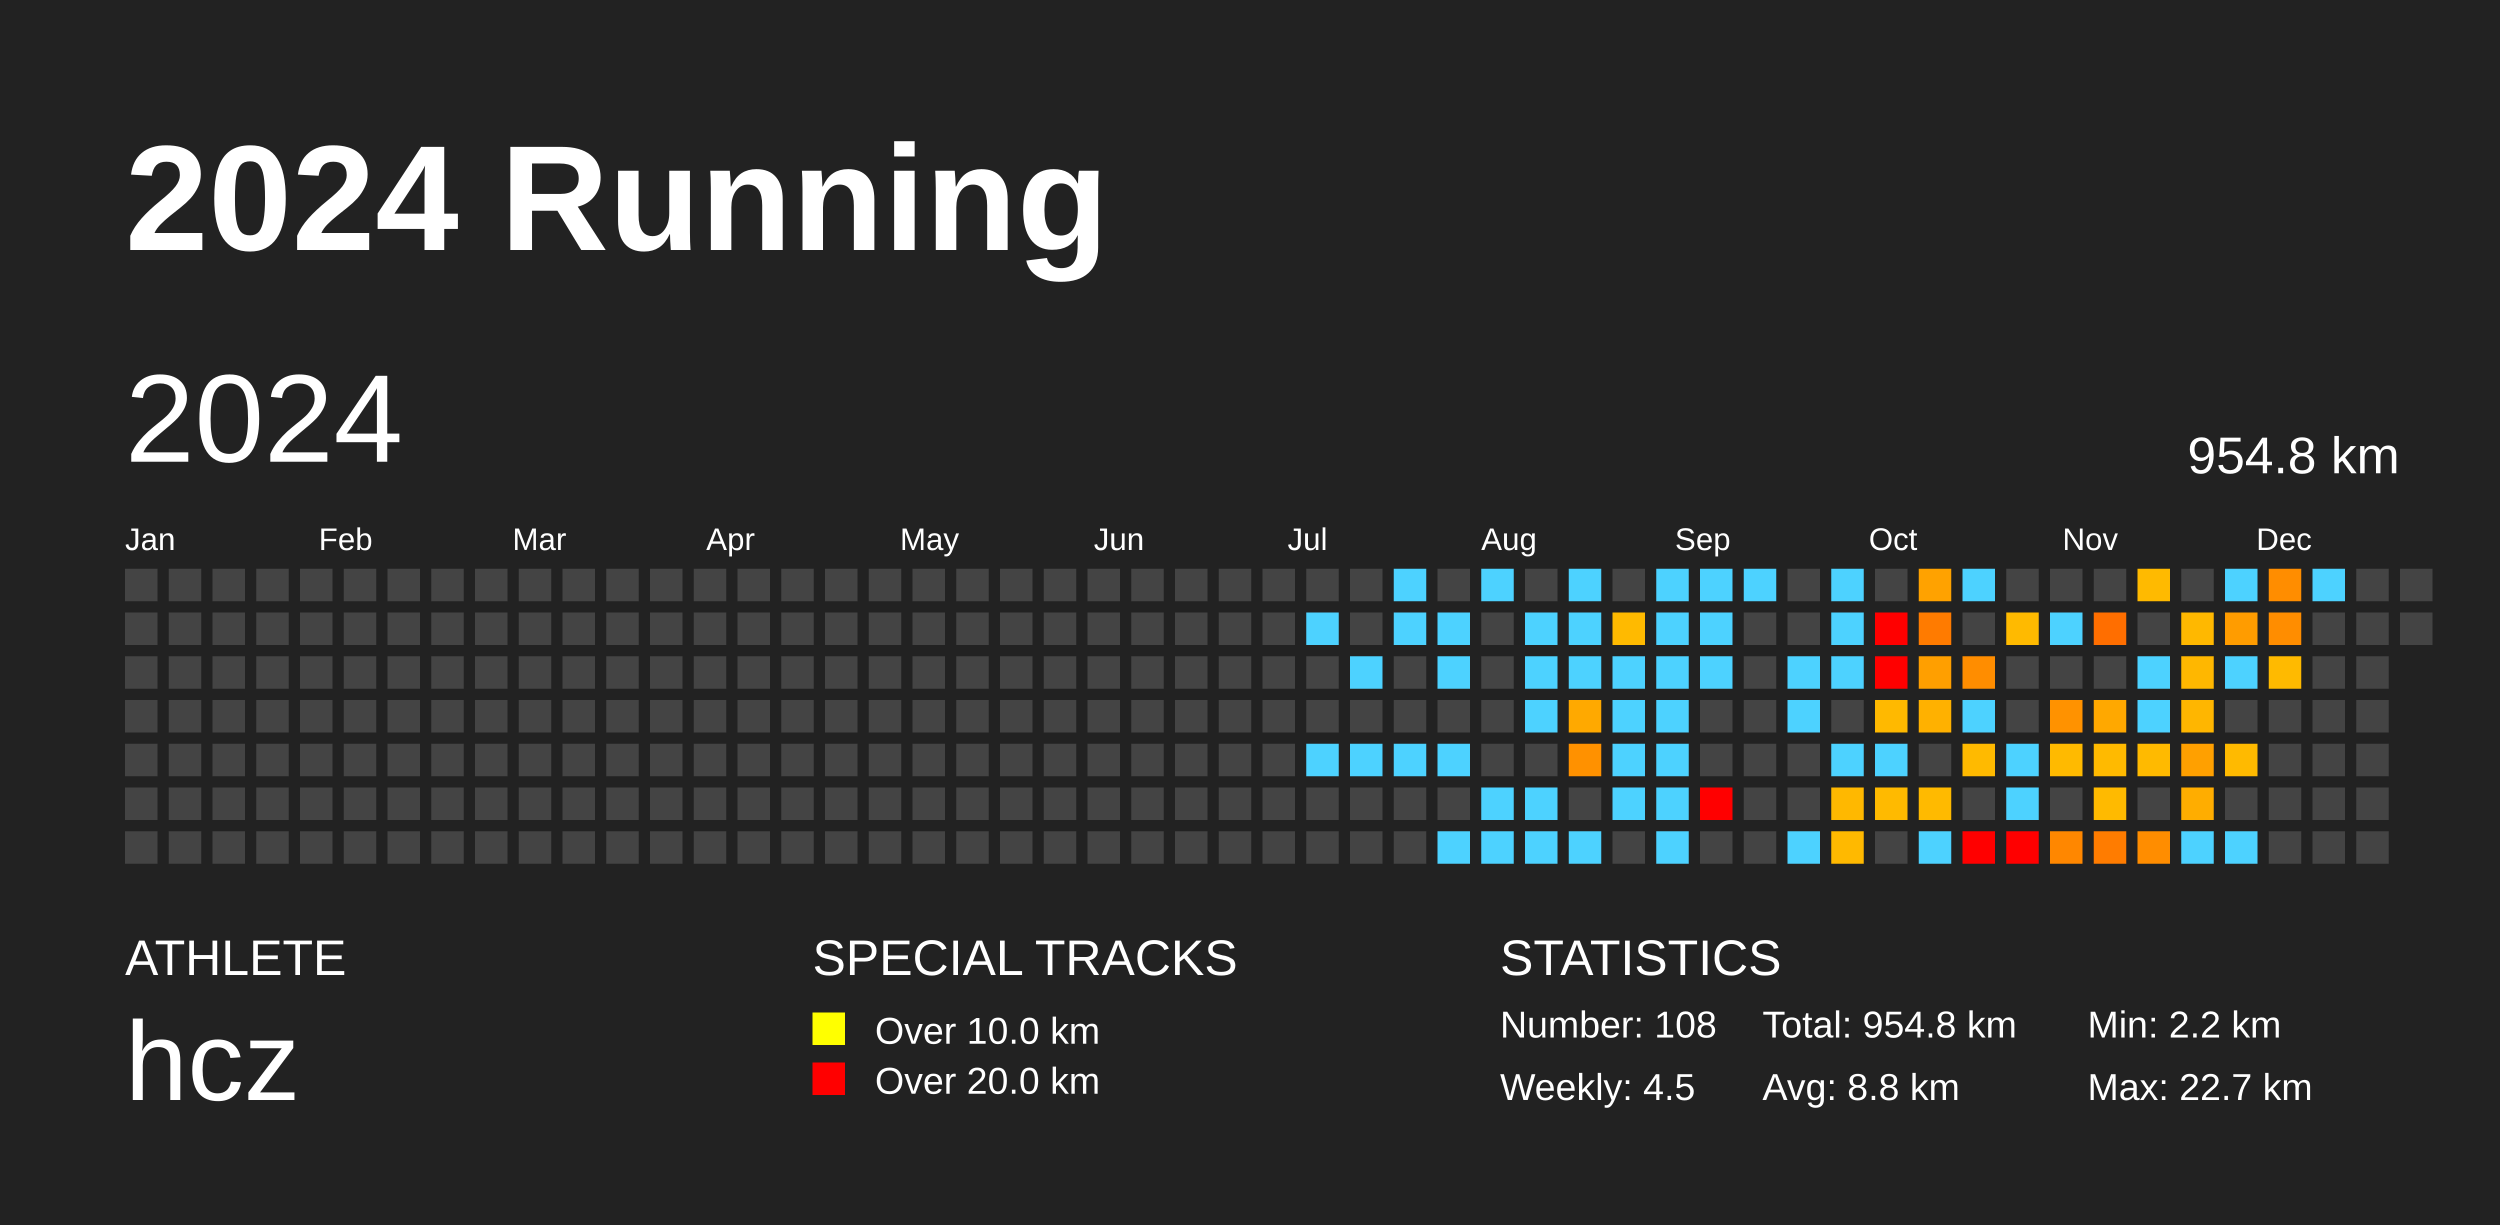
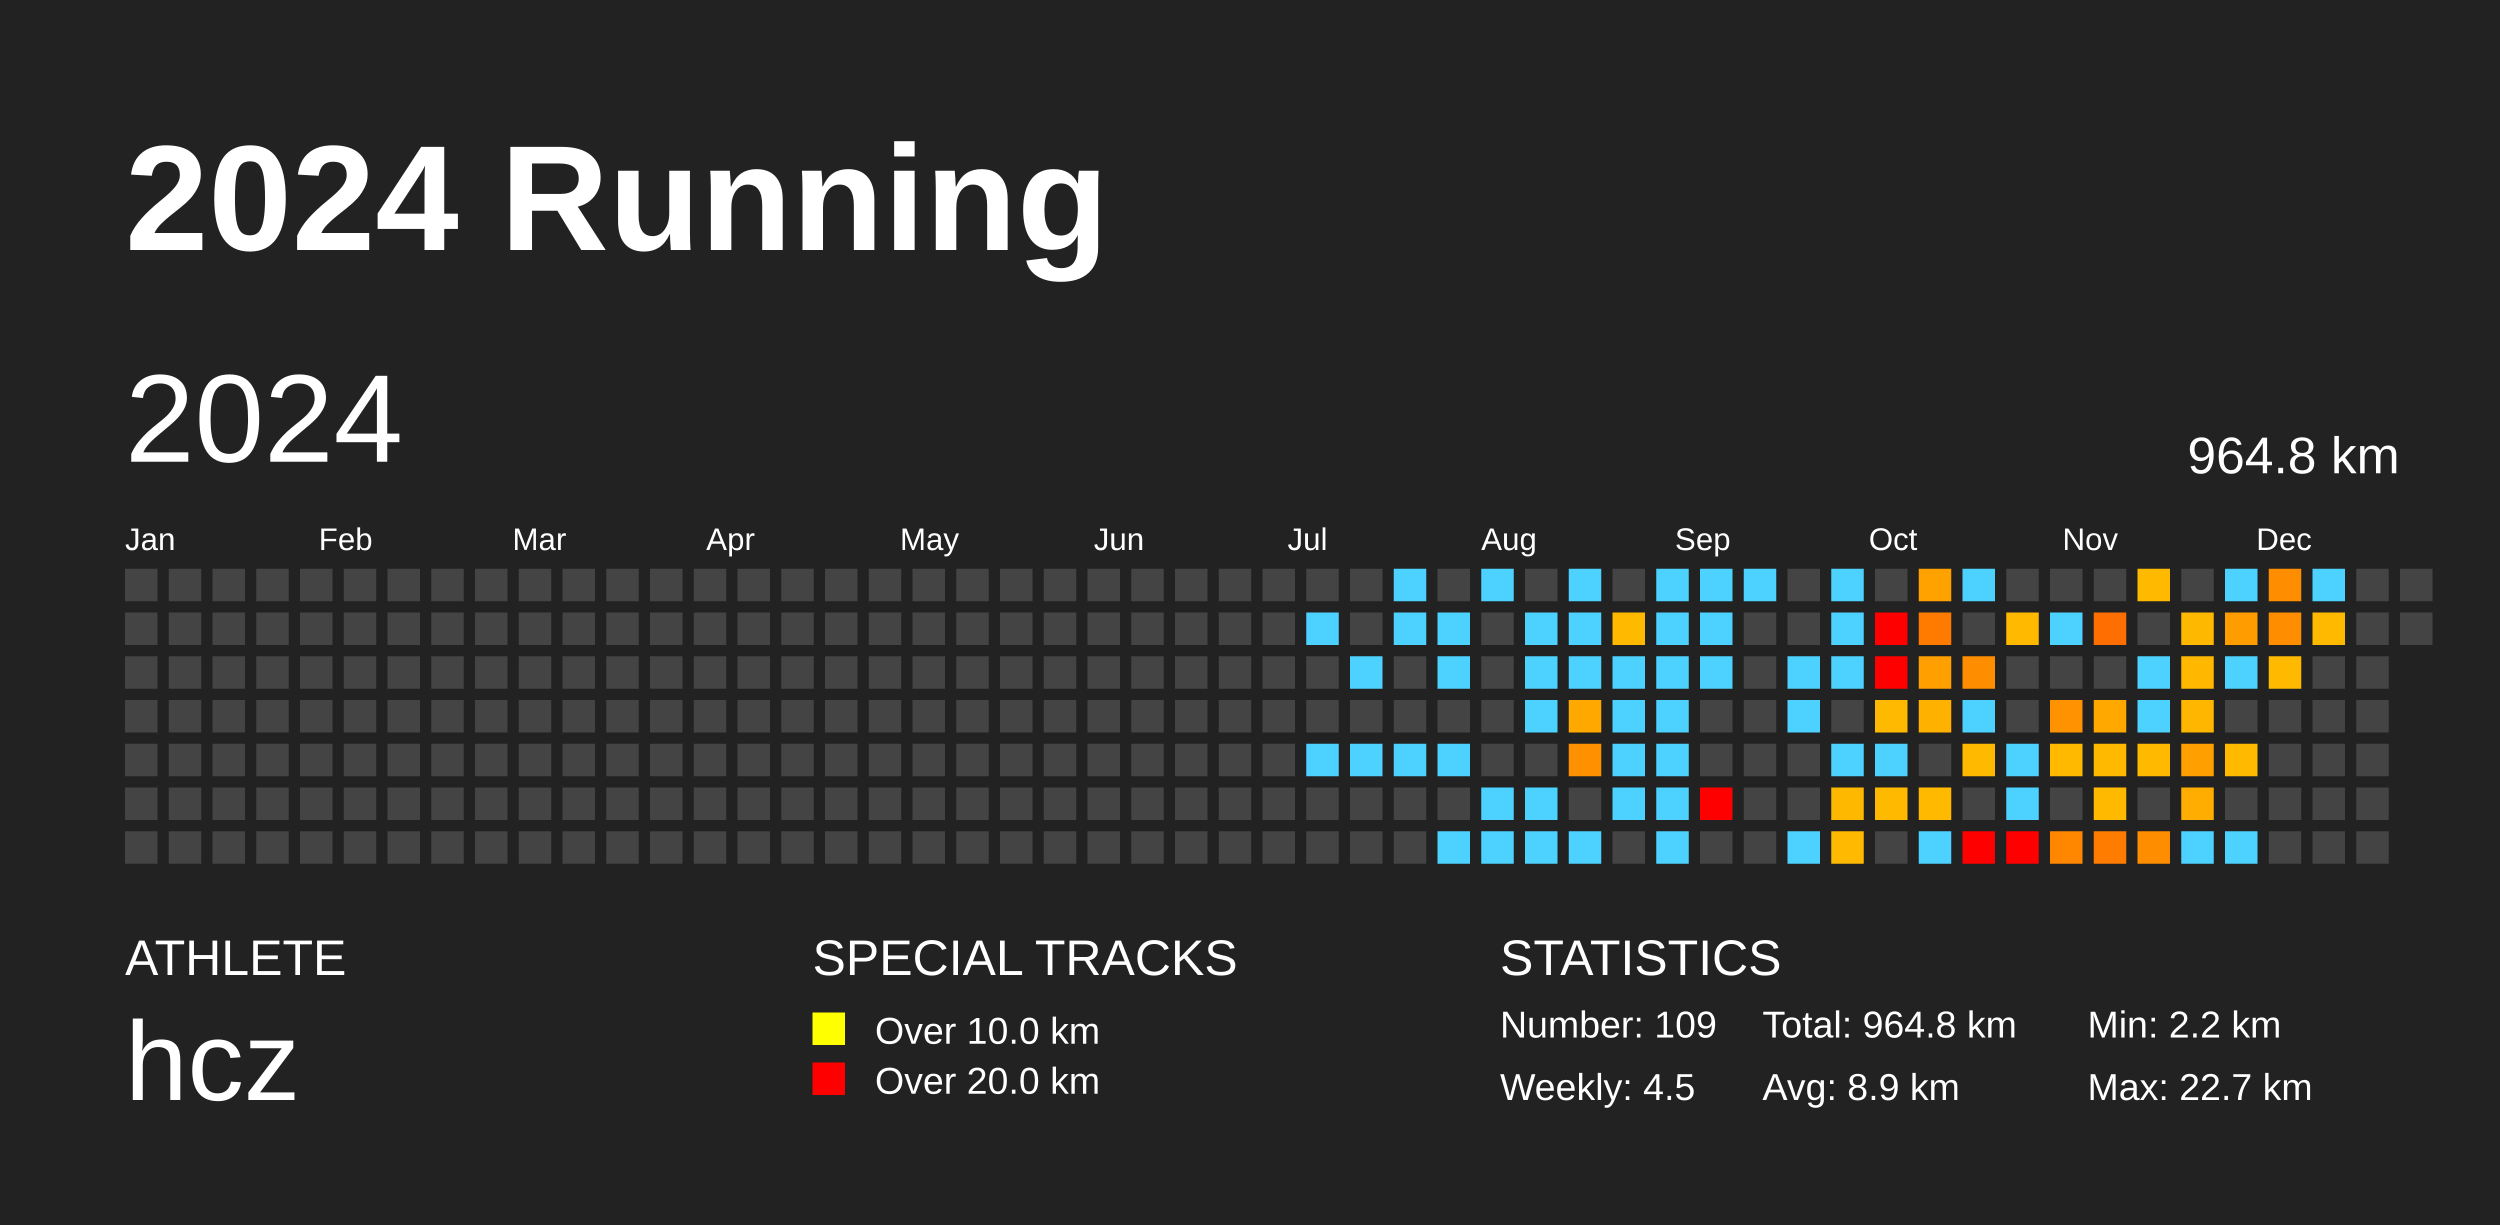
<svg xmlns="http://www.w3.org/2000/svg" baseProfile="full" height="98mm" version="1.1" viewBox="0,0,200,98" width="200mm">
  <defs />
  <rect fill="#222222" height="98" width="200" x="0" y="0" />
  <text fill="#FFFFFF" style="font-size:12px; font-family:Arial; font-weight:bold;" x="10" y="20">2024 Running</text>
  <text fill="#FFFFFF" style="font-size:4px; font-family:Arial" x="10" y="78">ATHLETE</text>
  <text fill="#FFFFFF" style="font-size:9px; font-family:Arial" x="10" y="88">hcz</text>
  <text fill="#FFFFFF" style="font-size:4px; font-family:Arial" x="65" y="78">SPECIAL TRACKS</text>
  <rect fill="yellow" height="2.6" width="2.6" x="65" y="81" />
  <text fill="#FFFFFF" style="font-size:3px; font-family:Arial" x="70" y="83.5">Over 10.0 km</text>
  <rect fill="red" height="2.6" width="2.6" x="65" y="85" />
  <text fill="#FFFFFF" style="font-size:3px; font-family:Arial" x="70" y="87.5">Over 20.0 km</text>
  <text fill="#FFFFFF" style="font-size:4px; font-family:Arial" x="120" y="78">STATISTICS</text>
-   <text fill="#FFFFFF" style="font-size:3px; font-family:Arial" x="120" y="83">Number: 108</text>
+   <text fill="#FFFFFF" style="font-size:3px; font-family:Arial" x="120" y="83">Number: 109</text>
  <text fill="#FFFFFF" style="font-size:3px; font-family:Arial" x="120" y="88">Weekly: 4.5</text>
-   <text fill="#FFFFFF" style="font-size:3px; font-family:Arial" x="141" y="83">Total: 954.8 km</text>
-   <text fill="#FFFFFF" style="font-size:3px; font-family:Arial" x="141" y="88">Avg: 8.8 km</text>
+   <text fill="#FFFFFF" style="font-size:3px; font-family:Arial" x="141" y="83">Total: 964.8 km</text>
+   <text fill="#FFFFFF" style="font-size:3px; font-family:Arial" x="141" y="88">Avg: 8.9 km</text>
  <text fill="#FFFFFF" style="font-size:3px; font-family:Arial" x="167" y="83">Min: 2.2 km</text>
  <text fill="#FFFFFF" style="font-size:3px; font-family:Arial" x="167" y="88">Max: 22.7 km</text>
  <text dominant-baseline="hanging" fill="#FFFFFF" style="font-size:10.0px; font-family:Arial;" x="10" y="30">2024</text>
-   <text dominant-baseline="hanging" fill="#FFFFFF" style="font-size:4.125px; font-family:Arial;" x="175" y="35">954.8 km</text>
+   <text dominant-baseline="hanging" fill="#FFFFFF" style="font-size:4.125px; font-family:Arial;" x="175" y="35">964.8 km</text>
  <text fill="#FFFFFF" style="font-size:2.5px; font-family:Arial" x="10.0" y="44">Jan</text>
  <text fill="#FFFFFF" style="font-size:2.5px; font-family:Arial" x="25.5" y="44">Feb</text>
  <text fill="#FFFFFF" style="font-size:2.5px; font-family:Arial" x="41.0" y="44">Mar</text>
  <text fill="#FFFFFF" style="font-size:2.5px; font-family:Arial" x="56.5" y="44">Apr</text>
  <text fill="#FFFFFF" style="font-size:2.5px; font-family:Arial" x="72.0" y="44">May</text>
  <text fill="#FFFFFF" style="font-size:2.5px; font-family:Arial" x="87.5" y="44">Jun</text>
  <text fill="#FFFFFF" style="font-size:2.5px; font-family:Arial" x="103.0" y="44">Jul</text>
  <text fill="#FFFFFF" style="font-size:2.5px; font-family:Arial" x="118.5" y="44">Aug</text>
  <text fill="#FFFFFF" style="font-size:2.5px; font-family:Arial" x="134.0" y="44">Sep</text>
  <text fill="#FFFFFF" style="font-size:2.5px; font-family:Arial" x="149.5" y="44">Oct</text>
  <text fill="#FFFFFF" style="font-size:2.5px; font-family:Arial" x="165.0" y="44">Nov</text>
  <text fill="#FFFFFF" style="font-size:2.5px; font-family:Arial" x="180.5" y="44">Dec</text>
  <rect fill="#444444" height="2.6" width="2.6" x="10.0" y="45.5" />
  <rect fill="#444444" height="2.6" width="2.6" x="10.0" y="49.0" />
  <rect fill="#444444" height="2.6" width="2.6" x="10.0" y="52.5" />
  <rect fill="#444444" height="2.6" width="2.6" x="10.0" y="56.0" />
  <rect fill="#444444" height="2.6" width="2.6" x="10.0" y="59.5" />
  <rect fill="#444444" height="2.6" width="2.6" x="10.0" y="63.0" />
  <rect fill="#444444" height="2.6" width="2.6" x="10.0" y="66.5" />
  <rect fill="#444444" height="2.6" width="2.6" x="13.5" y="45.5" />
  <rect fill="#444444" height="2.6" width="2.6" x="13.5" y="49.0" />
  <rect fill="#444444" height="2.6" width="2.6" x="13.5" y="52.5" />
  <rect fill="#444444" height="2.6" width="2.6" x="13.5" y="56.0" />
  <rect fill="#444444" height="2.6" width="2.6" x="13.5" y="59.5" />
  <rect fill="#444444" height="2.6" width="2.6" x="13.5" y="63.0" />
  <rect fill="#444444" height="2.6" width="2.6" x="13.5" y="66.5" />
  <rect fill="#444444" height="2.6" width="2.6" x="17.0" y="45.5" />
  <rect fill="#444444" height="2.6" width="2.6" x="17.0" y="49.0" />
  <rect fill="#444444" height="2.6" width="2.6" x="17.0" y="52.5" />
  <rect fill="#444444" height="2.6" width="2.6" x="17.0" y="56.0" />
  <rect fill="#444444" height="2.6" width="2.6" x="17.0" y="59.5" />
  <rect fill="#444444" height="2.6" width="2.6" x="17.0" y="63.0" />
  <rect fill="#444444" height="2.6" width="2.6" x="17.0" y="66.5" />
  <rect fill="#444444" height="2.6" width="2.6" x="20.5" y="45.5" />
  <rect fill="#444444" height="2.6" width="2.6" x="20.5" y="49.0" />
  <rect fill="#444444" height="2.6" width="2.6" x="20.5" y="52.5" />
  <rect fill="#444444" height="2.6" width="2.6" x="20.5" y="56.0" />
  <rect fill="#444444" height="2.6" width="2.6" x="20.5" y="59.5" />
  <rect fill="#444444" height="2.6" width="2.6" x="20.5" y="63.0" />
  <rect fill="#444444" height="2.6" width="2.6" x="20.5" y="66.5" />
  <rect fill="#444444" height="2.6" width="2.6" x="24.0" y="45.5" />
  <rect fill="#444444" height="2.6" width="2.6" x="24.0" y="49.0" />
  <rect fill="#444444" height="2.6" width="2.6" x="24.0" y="52.5" />
  <rect fill="#444444" height="2.6" width="2.6" x="24.0" y="56.0" />
  <rect fill="#444444" height="2.6" width="2.6" x="24.0" y="59.5" />
  <rect fill="#444444" height="2.6" width="2.6" x="24.0" y="63.0" />
  <rect fill="#444444" height="2.6" width="2.6" x="24.0" y="66.5" />
  <rect fill="#444444" height="2.6" width="2.6" x="27.5" y="45.5" />
  <rect fill="#444444" height="2.6" width="2.6" x="27.5" y="49.0" />
  <rect fill="#444444" height="2.6" width="2.6" x="27.5" y="52.5" />
  <rect fill="#444444" height="2.6" width="2.6" x="27.5" y="56.0" />
  <rect fill="#444444" height="2.6" width="2.6" x="27.5" y="59.5" />
  <rect fill="#444444" height="2.6" width="2.6" x="27.5" y="63.0" />
  <rect fill="#444444" height="2.6" width="2.6" x="27.5" y="66.5" />
  <rect fill="#444444" height="2.6" width="2.6" x="31.0" y="45.5" />
  <rect fill="#444444" height="2.6" width="2.6" x="31.0" y="49.0" />
  <rect fill="#444444" height="2.6" width="2.6" x="31.0" y="52.5" />
  <rect fill="#444444" height="2.6" width="2.6" x="31.0" y="56.0" />
  <rect fill="#444444" height="2.6" width="2.6" x="31.0" y="59.5" />
  <rect fill="#444444" height="2.6" width="2.6" x="31.0" y="63.0" />
  <rect fill="#444444" height="2.6" width="2.6" x="31.0" y="66.5" />
  <rect fill="#444444" height="2.6" width="2.6" x="34.5" y="45.5" />
  <rect fill="#444444" height="2.6" width="2.6" x="34.5" y="49.0" />
  <rect fill="#444444" height="2.6" width="2.6" x="34.5" y="52.5" />
  <rect fill="#444444" height="2.6" width="2.6" x="34.5" y="56.0" />
  <rect fill="#444444" height="2.6" width="2.6" x="34.5" y="59.5" />
  <rect fill="#444444" height="2.6" width="2.6" x="34.5" y="63.0" />
  <rect fill="#444444" height="2.6" width="2.6" x="34.5" y="66.5" />
  <rect fill="#444444" height="2.6" width="2.6" x="38.0" y="45.5" />
  <rect fill="#444444" height="2.6" width="2.6" x="38.0" y="49.0" />
  <rect fill="#444444" height="2.6" width="2.6" x="38.0" y="52.5" />
  <rect fill="#444444" height="2.6" width="2.6" x="38.0" y="56.0" />
  <rect fill="#444444" height="2.6" width="2.6" x="38.0" y="59.5" />
  <rect fill="#444444" height="2.6" width="2.6" x="38.0" y="63.0" />
  <rect fill="#444444" height="2.6" width="2.6" x="38.0" y="66.5" />
  <rect fill="#444444" height="2.6" width="2.6" x="41.5" y="45.5" />
  <rect fill="#444444" height="2.6" width="2.6" x="41.5" y="49.0" />
  <rect fill="#444444" height="2.6" width="2.6" x="41.5" y="52.5" />
  <rect fill="#444444" height="2.6" width="2.6" x="41.5" y="56.0" />
  <rect fill="#444444" height="2.6" width="2.6" x="41.5" y="59.5" />
  <rect fill="#444444" height="2.6" width="2.6" x="41.5" y="63.0" />
  <rect fill="#444444" height="2.6" width="2.6" x="41.5" y="66.5" />
  <rect fill="#444444" height="2.6" width="2.6" x="45.0" y="45.5" />
  <rect fill="#444444" height="2.6" width="2.6" x="45.0" y="49.0" />
  <rect fill="#444444" height="2.6" width="2.6" x="45.0" y="52.5" />
  <rect fill="#444444" height="2.6" width="2.6" x="45.0" y="56.0" />
  <rect fill="#444444" height="2.6" width="2.6" x="45.0" y="59.5" />
  <rect fill="#444444" height="2.6" width="2.6" x="45.0" y="63.0" />
  <rect fill="#444444" height="2.6" width="2.6" x="45.0" y="66.5" />
  <rect fill="#444444" height="2.6" width="2.6" x="48.5" y="45.5" />
  <rect fill="#444444" height="2.6" width="2.6" x="48.5" y="49.0" />
  <rect fill="#444444" height="2.6" width="2.6" x="48.5" y="52.5" />
  <rect fill="#444444" height="2.6" width="2.6" x="48.5" y="56.0" />
  <rect fill="#444444" height="2.6" width="2.6" x="48.5" y="59.5" />
  <rect fill="#444444" height="2.6" width="2.6" x="48.5" y="63.0" />
  <rect fill="#444444" height="2.6" width="2.6" x="48.5" y="66.5" />
  <rect fill="#444444" height="2.6" width="2.6" x="52.0" y="45.5" />
  <rect fill="#444444" height="2.6" width="2.6" x="52.0" y="49.0" />
  <rect fill="#444444" height="2.6" width="2.6" x="52.0" y="52.5" />
  <rect fill="#444444" height="2.6" width="2.6" x="52.0" y="56.0" />
  <rect fill="#444444" height="2.6" width="2.6" x="52.0" y="59.5" />
  <rect fill="#444444" height="2.6" width="2.6" x="52.0" y="63.0" />
  <rect fill="#444444" height="2.6" width="2.6" x="52.0" y="66.5" />
  <rect fill="#444444" height="2.6" width="2.6" x="55.5" y="45.5" />
  <rect fill="#444444" height="2.6" width="2.6" x="55.5" y="49.0" />
  <rect fill="#444444" height="2.6" width="2.6" x="55.5" y="52.5" />
  <rect fill="#444444" height="2.6" width="2.6" x="55.5" y="56.0" />
  <rect fill="#444444" height="2.6" width="2.6" x="55.5" y="59.5" />
  <rect fill="#444444" height="2.6" width="2.6" x="55.5" y="63.0" />
  <rect fill="#444444" height="2.6" width="2.6" x="55.5" y="66.5" />
  <rect fill="#444444" height="2.6" width="2.6" x="59.0" y="45.5" />
  <rect fill="#444444" height="2.6" width="2.6" x="59.0" y="49.0" />
  <rect fill="#444444" height="2.6" width="2.6" x="59.0" y="52.5" />
  <rect fill="#444444" height="2.6" width="2.6" x="59.0" y="56.0" />
  <rect fill="#444444" height="2.6" width="2.6" x="59.0" y="59.5" />
  <rect fill="#444444" height="2.6" width="2.6" x="59.0" y="63.0" />
  <rect fill="#444444" height="2.6" width="2.6" x="59.0" y="66.5" />
  <rect fill="#444444" height="2.6" width="2.6" x="62.5" y="45.5" />
  <rect fill="#444444" height="2.6" width="2.6" x="62.5" y="49.0" />
  <rect fill="#444444" height="2.6" width="2.6" x="62.5" y="52.5" />
  <rect fill="#444444" height="2.6" width="2.6" x="62.5" y="56.0" />
  <rect fill="#444444" height="2.6" width="2.6" x="62.5" y="59.5" />
  <rect fill="#444444" height="2.6" width="2.6" x="62.5" y="63.0" />
  <rect fill="#444444" height="2.6" width="2.6" x="62.5" y="66.5" />
  <rect fill="#444444" height="2.6" width="2.6" x="66.0" y="45.5" />
  <rect fill="#444444" height="2.6" width="2.6" x="66.0" y="49.0" />
  <rect fill="#444444" height="2.6" width="2.6" x="66.0" y="52.5" />
  <rect fill="#444444" height="2.6" width="2.6" x="66.0" y="56.0" />
  <rect fill="#444444" height="2.6" width="2.6" x="66.0" y="59.5" />
  <rect fill="#444444" height="2.6" width="2.6" x="66.0" y="63.0" />
  <rect fill="#444444" height="2.6" width="2.6" x="66.0" y="66.5" />
  <rect fill="#444444" height="2.6" width="2.6" x="69.5" y="45.5" />
  <rect fill="#444444" height="2.6" width="2.6" x="69.5" y="49.0" />
  <rect fill="#444444" height="2.6" width="2.6" x="69.5" y="52.5" />
  <rect fill="#444444" height="2.6" width="2.6" x="69.5" y="56.0" />
  <rect fill="#444444" height="2.6" width="2.6" x="69.5" y="59.5" />
  <rect fill="#444444" height="2.6" width="2.6" x="69.5" y="63.0" />
  <rect fill="#444444" height="2.6" width="2.6" x="69.5" y="66.5" />
  <rect fill="#444444" height="2.6" width="2.6" x="73.0" y="45.5" />
  <rect fill="#444444" height="2.6" width="2.6" x="73.0" y="49.0" />
  <rect fill="#444444" height="2.6" width="2.6" x="73.0" y="52.5" />
  <rect fill="#444444" height="2.6" width="2.6" x="73.0" y="56.0" />
  <rect fill="#444444" height="2.6" width="2.6" x="73.0" y="59.5" />
  <rect fill="#444444" height="2.6" width="2.6" x="73.0" y="63.0" />
  <rect fill="#444444" height="2.6" width="2.6" x="73.0" y="66.5" />
  <rect fill="#444444" height="2.6" width="2.6" x="76.5" y="45.5" />
  <rect fill="#444444" height="2.6" width="2.6" x="76.5" y="49.0" />
  <rect fill="#444444" height="2.6" width="2.6" x="76.5" y="52.5" />
  <rect fill="#444444" height="2.6" width="2.6" x="76.5" y="56.0" />
  <rect fill="#444444" height="2.6" width="2.6" x="76.5" y="59.5" />
  <rect fill="#444444" height="2.6" width="2.6" x="76.5" y="63.0" />
  <rect fill="#444444" height="2.6" width="2.6" x="76.5" y="66.5" />
  <rect fill="#444444" height="2.6" width="2.6" x="80.0" y="45.5" />
  <rect fill="#444444" height="2.6" width="2.6" x="80.0" y="49.0" />
  <rect fill="#444444" height="2.6" width="2.6" x="80.0" y="52.5" />
  <rect fill="#444444" height="2.6" width="2.6" x="80.0" y="56.0" />
  <rect fill="#444444" height="2.6" width="2.6" x="80.0" y="59.5" />
  <rect fill="#444444" height="2.6" width="2.6" x="80.0" y="63.0" />
  <rect fill="#444444" height="2.6" width="2.6" x="80.0" y="66.5" />
  <rect fill="#444444" height="2.6" width="2.6" x="83.5" y="45.5" />
  <rect fill="#444444" height="2.6" width="2.6" x="83.5" y="49.0" />
  <rect fill="#444444" height="2.6" width="2.6" x="83.5" y="52.5" />
  <rect fill="#444444" height="2.6" width="2.6" x="83.5" y="56.0" />
  <rect fill="#444444" height="2.6" width="2.6" x="83.5" y="59.5" />
  <rect fill="#444444" height="2.6" width="2.6" x="83.5" y="63.0" />
  <rect fill="#444444" height="2.6" width="2.6" x="83.5" y="66.5" />
  <rect fill="#444444" height="2.6" width="2.6" x="87.0" y="45.5" />
  <rect fill="#444444" height="2.6" width="2.6" x="87.0" y="49.0" />
  <rect fill="#444444" height="2.6" width="2.6" x="87.0" y="52.5" />
  <rect fill="#444444" height="2.6" width="2.6" x="87.0" y="56.0" />
  <rect fill="#444444" height="2.6" width="2.6" x="87.0" y="59.5" />
  <rect fill="#444444" height="2.6" width="2.6" x="87.0" y="63.0" />
  <rect fill="#444444" height="2.6" width="2.6" x="87.0" y="66.5" />
  <rect fill="#444444" height="2.6" width="2.6" x="90.5" y="45.5" />
  <rect fill="#444444" height="2.6" width="2.6" x="90.5" y="49.0" />
  <rect fill="#444444" height="2.6" width="2.6" x="90.5" y="52.5" />
  <rect fill="#444444" height="2.6" width="2.6" x="90.5" y="56.0" />
  <rect fill="#444444" height="2.6" width="2.6" x="90.5" y="59.5" />
  <rect fill="#444444" height="2.6" width="2.6" x="90.5" y="63.0" />
  <rect fill="#444444" height="2.6" width="2.6" x="90.5" y="66.5" />
  <rect fill="#444444" height="2.6" width="2.6" x="94.0" y="45.5" />
  <rect fill="#444444" height="2.6" width="2.6" x="94.0" y="49.0" />
  <rect fill="#444444" height="2.6" width="2.6" x="94.0" y="52.5" />
  <rect fill="#444444" height="2.6" width="2.6" x="94.0" y="56.0" />
  <rect fill="#444444" height="2.6" width="2.6" x="94.0" y="59.5" />
  <rect fill="#444444" height="2.6" width="2.6" x="94.0" y="63.0" />
  <rect fill="#444444" height="2.6" width="2.6" x="94.0" y="66.5" />
  <rect fill="#444444" height="2.6" width="2.6" x="97.5" y="45.5" />
  <rect fill="#444444" height="2.6" width="2.6" x="97.5" y="49.0" />
  <rect fill="#444444" height="2.6" width="2.6" x="97.5" y="52.5" />
  <rect fill="#444444" height="2.6" width="2.6" x="97.5" y="56.0" />
  <rect fill="#444444" height="2.6" width="2.6" x="97.5" y="59.5" />
  <rect fill="#444444" height="2.6" width="2.6" x="97.5" y="63.0" />
  <rect fill="#444444" height="2.6" width="2.6" x="97.5" y="66.5" />
  <rect fill="#444444" height="2.6" width="2.6" x="101.0" y="45.5" />
  <rect fill="#444444" height="2.6" width="2.6" x="101.0" y="49.0" />
  <rect fill="#444444" height="2.6" width="2.6" x="101.0" y="52.5" />
  <rect fill="#444444" height="2.6" width="2.6" x="101.0" y="56.0" />
  <rect fill="#444444" height="2.6" width="2.6" x="101.0" y="59.5" />
  <rect fill="#444444" height="2.6" width="2.6" x="101.0" y="63.0" />
  <rect fill="#444444" height="2.6" width="2.6" x="101.0" y="66.5" />
  <rect fill="#444444" height="2.6" width="2.6" x="104.5" y="45.5" />
  <rect fill="#4dd2ff" height="2.6" width="2.6" x="104.5" y="49.0" />
  <rect fill="#444444" height="2.6" width="2.6" x="104.5" y="52.5" />
  <rect fill="#444444" height="2.6" width="2.6" x="104.5" y="56.0" />
  <rect fill="#4dd2ff" height="2.6" width="2.6" x="104.5" y="59.5" />
  <rect fill="#444444" height="2.6" width="2.6" x="104.5" y="63.0" />
  <rect fill="#444444" height="2.6" width="2.6" x="104.5" y="66.5" />
  <rect fill="#444444" height="2.6" width="2.6" x="108.0" y="45.5" />
  <rect fill="#444444" height="2.6" width="2.6" x="108.0" y="49.0" />
  <rect fill="#4dd2ff" height="2.6" width="2.6" x="108.0" y="52.5" />
  <rect fill="#444444" height="2.6" width="2.6" x="108.0" y="56.0" />
  <rect fill="#4dd2ff" height="2.6" width="2.6" x="108.0" y="59.5" />
  <rect fill="#444444" height="2.6" width="2.6" x="108.0" y="63.0" />
  <rect fill="#444444" height="2.6" width="2.6" x="108.0" y="66.5" />
  <rect fill="#4dd2ff" height="2.6" width="2.6" x="111.5" y="45.5" />
  <rect fill="#4dd2ff" height="2.6" width="2.6" x="111.5" y="49.0" />
  <rect fill="#444444" height="2.6" width="2.6" x="111.5" y="52.5" />
  <rect fill="#444444" height="2.6" width="2.6" x="111.5" y="56.0" />
  <rect fill="#4dd2ff" height="2.6" width="2.6" x="111.5" y="59.5" />
  <rect fill="#444444" height="2.6" width="2.6" x="111.5" y="63.0" />
  <rect fill="#444444" height="2.6" width="2.6" x="111.5" y="66.5" />
  <rect fill="#444444" height="2.6" width="2.6" x="115.0" y="45.5" />
  <rect fill="#4dd2ff" height="2.6" width="2.6" x="115.0" y="49.0" />
  <rect fill="#4dd2ff" height="2.6" width="2.6" x="115.0" y="52.5" />
  <rect fill="#444444" height="2.6" width="2.6" x="115.0" y="56.0" />
  <rect fill="#4dd2ff" height="2.6" width="2.6" x="115.0" y="59.5" />
  <rect fill="#444444" height="2.6" width="2.6" x="115.0" y="63.0" />
  <rect fill="#4dd2ff" height="2.6" width="2.6" x="115.0" y="66.5" />
  <rect fill="#4dd2ff" height="2.6" width="2.6" x="118.5" y="45.5" />
  <rect fill="#444444" height="2.6" width="2.6" x="118.5" y="49.0" />
  <rect fill="#444444" height="2.6" width="2.6" x="118.5" y="52.5" />
  <rect fill="#444444" height="2.6" width="2.6" x="118.5" y="56.0" />
  <rect fill="#444444" height="2.6" width="2.6" x="118.5" y="59.5" />
  <rect fill="#4dd2ff" height="2.6" width="2.6" x="118.5" y="63.0" />
  <rect fill="#4dd2ff" height="2.6" width="2.6" x="118.5" y="66.5" />
  <rect fill="#444444" height="2.6" width="2.6" x="122.0" y="45.5" />
  <rect fill="#4dd2ff" height="2.6" width="2.6" x="122.0" y="49.0" />
  <rect fill="#4dd2ff" height="2.6" width="2.6" x="122.0" y="52.5" />
  <rect fill="#4dd2ff" height="2.6" width="2.6" x="122.0" y="56.0" />
  <rect fill="#444444" height="2.6" width="2.6" x="122.0" y="59.5" />
  <rect fill="#4dd2ff" height="2.6" width="2.6" x="122.0" y="63.0" />
  <rect fill="#4dd2ff" height="2.6" width="2.6" x="122.0" y="66.5" />
  <rect fill="#4dd2ff" height="2.6" width="2.6" x="125.5" y="45.5" />
  <rect fill="#4dd2ff" height="2.6" width="2.6" x="125.5" y="49.0" />
  <rect fill="#4dd2ff" height="2.6" width="2.6" x="125.5" y="52.5" />
  <rect fill="#ffa900" height="2.6" width="2.6" x="125.5" y="56.0" />
  <rect fill="#ff9100" height="2.6" width="2.6" x="125.5" y="59.5" />
  <rect fill="#444444" height="2.6" width="2.6" x="125.5" y="63.0" />
  <rect fill="#4dd2ff" height="2.6" width="2.6" x="125.5" y="66.5" />
  <rect fill="#444444" height="2.6" width="2.6" x="129.0" y="45.5" />
  <rect fill="#ffba00" height="2.6" width="2.6" x="129.0" y="49.0" />
  <rect fill="#4dd2ff" height="2.6" width="2.6" x="129.0" y="52.5" />
  <rect fill="#4dd2ff" height="2.6" width="2.6" x="129.0" y="56.0" />
  <rect fill="#4dd2ff" height="2.6" width="2.6" x="129.0" y="59.5" />
  <rect fill="#4dd2ff" height="2.6" width="2.6" x="129.0" y="63.0" />
  <rect fill="#444444" height="2.6" width="2.6" x="129.0" y="66.5" />
  <rect fill="#4dd2ff" height="2.6" width="2.6" x="132.5" y="45.5" />
  <rect fill="#4dd2ff" height="2.6" width="2.6" x="132.5" y="49.0" />
  <rect fill="#4dd2ff" height="2.6" width="2.6" x="132.5" y="52.5" />
  <rect fill="#4dd2ff" height="2.6" width="2.6" x="132.5" y="56.0" />
  <rect fill="#4dd2ff" height="2.6" width="2.6" x="132.5" y="59.5" />
  <rect fill="#4dd2ff" height="2.6" width="2.6" x="132.5" y="63.0" />
  <rect fill="#4dd2ff" height="2.6" width="2.6" x="132.5" y="66.5" />
  <rect fill="#4dd2ff" height="2.6" width="2.6" x="136.0" y="45.5" />
  <rect fill="#4dd2ff" height="2.6" width="2.6" x="136.0" y="49.0" />
  <rect fill="#4dd2ff" height="2.6" width="2.6" x="136.0" y="52.5" />
  <rect fill="#444444" height="2.6" width="2.6" x="136.0" y="56.0" />
  <rect fill="#444444" height="2.6" width="2.6" x="136.0" y="59.5" />
  <rect fill="red" height="2.6" width="2.6" x="136.0" y="63.0" />
  <rect fill="#444444" height="2.6" width="2.6" x="136.0" y="66.5" />
  <rect fill="#4dd2ff" height="2.6" width="2.6" x="139.5" y="45.5" />
  <rect fill="#444444" height="2.6" width="2.6" x="139.5" y="49.0" />
  <rect fill="#444444" height="2.6" width="2.6" x="139.5" y="52.5" />
  <rect fill="#444444" height="2.6" width="2.6" x="139.5" y="56.0" />
  <rect fill="#444444" height="2.6" width="2.6" x="139.5" y="59.5" />
  <rect fill="#444444" height="2.6" width="2.6" x="139.5" y="63.0" />
  <rect fill="#444444" height="2.6" width="2.6" x="139.5" y="66.5" />
  <rect fill="#444444" height="2.6" width="2.6" x="143.0" y="45.5" />
  <rect fill="#444444" height="2.6" width="2.6" x="143.0" y="49.0" />
  <rect fill="#4dd2ff" height="2.6" width="2.6" x="143.0" y="52.5" />
  <rect fill="#4dd2ff" height="2.6" width="2.6" x="143.0" y="56.0" />
  <rect fill="#444444" height="2.6" width="2.6" x="143.0" y="59.5" />
  <rect fill="#444444" height="2.6" width="2.6" x="143.0" y="63.0" />
  <rect fill="#4dd2ff" height="2.6" width="2.6" x="143.0" y="66.5" />
  <rect fill="#4dd2ff" height="2.6" width="2.6" x="146.5" y="45.5" />
  <rect fill="#4dd2ff" height="2.6" width="2.6" x="146.5" y="49.0" />
  <rect fill="#4dd2ff" height="2.6" width="2.6" x="146.5" y="52.5" />
  <rect fill="#444444" height="2.6" width="2.6" x="146.5" y="56.0" />
  <rect fill="#4dd2ff" height="2.6" width="2.6" x="146.5" y="59.5" />
  <rect fill="#ffb800" height="2.6" width="2.6" x="146.5" y="63.0" />
  <rect fill="#ffb900" height="2.6" width="2.6" x="146.5" y="66.5" />
  <rect fill="#444444" height="2.6" width="2.6" x="150.0" y="45.5" />
  <rect fill="red" height="2.6" width="2.6" x="150.0" y="49.0" />
  <rect fill="red" height="2.6" width="2.6" x="150.0" y="52.5" />
  <rect fill="#ffb900" height="2.6" width="2.6" x="150.0" y="56.0" />
  <rect fill="#4dd2ff" height="2.6" width="2.6" x="150.0" y="59.5" />
  <rect fill="#ffba00" height="2.6" width="2.6" x="150.0" y="63.0" />
  <rect fill="#444444" height="2.6" width="2.6" x="150.0" y="66.5" />
  <rect fill="#ffa200" height="2.6" width="2.6" x="153.5" y="45.5" />
  <rect fill="#ff7b00" height="2.6" width="2.6" x="153.5" y="49.0" />
  <rect fill="#ff9f00" height="2.6" width="2.6" x="153.5" y="52.5" />
  <rect fill="#ffb100" height="2.6" width="2.6" x="153.5" y="56.0" />
  <rect fill="#444444" height="2.6" width="2.6" x="153.5" y="59.5" />
  <rect fill="#ffba00" height="2.6" width="2.6" x="153.5" y="63.0" />
  <rect fill="#4dd2ff" height="2.6" width="2.6" x="153.5" y="66.5" />
  <rect fill="#4dd2ff" height="2.6" width="2.6" x="157.0" y="45.5" />
  <rect fill="#444444" height="2.6" width="2.6" x="157.0" y="49.0" />
  <rect fill="#ff8d00" height="2.6" width="2.6" x="157.0" y="52.5" />
  <rect fill="#4dd2ff" height="2.6" width="2.6" x="157.0" y="56.0" />
  <rect fill="#ffba00" height="2.6" width="2.6" x="157.0" y="59.5" />
  <rect fill="#444444" height="2.6" width="2.6" x="157.0" y="63.0" />
  <rect fill="red" height="2.6" width="2.6" x="157.0" y="66.5" />
  <rect fill="#444444" height="2.6" width="2.6" x="160.5" y="45.5" />
  <rect fill="#ffba00" height="2.6" width="2.6" x="160.5" y="49.0" />
  <rect fill="#444444" height="2.6" width="2.6" x="160.5" y="52.5" />
  <rect fill="#444444" height="2.6" width="2.6" x="160.5" y="56.0" />
  <rect fill="#4dd2ff" height="2.6" width="2.6" x="160.5" y="59.5" />
  <rect fill="#4dd2ff" height="2.6" width="2.6" x="160.5" y="63.0" />
  <rect fill="red" height="2.6" width="2.6" x="160.5" y="66.5" />
  <rect fill="#444444" height="2.6" width="2.6" x="164.0" y="45.5" />
  <rect fill="#4dd2ff" height="2.6" width="2.6" x="164.0" y="49.0" />
  <rect fill="#444444" height="2.6" width="2.6" x="164.0" y="52.5" />
  <rect fill="#ff9200" height="2.6" width="2.6" x="164.0" y="56.0" />
  <rect fill="#ffba00" height="2.6" width="2.6" x="164.0" y="59.5" />
  <rect fill="#444444" height="2.6" width="2.6" x="164.0" y="63.0" />
  <rect fill="#ff8700" height="2.6" width="2.6" x="164.0" y="66.5" />
  <rect fill="#444444" height="2.6" width="2.6" x="167.5" y="45.5" />
  <rect fill="#ff6e00" height="2.6" width="2.6" x="167.5" y="49.0" />
  <rect fill="#444444" height="2.6" width="2.6" x="167.5" y="52.5" />
  <rect fill="#ffa800" height="2.6" width="2.6" x="167.5" y="56.0" />
  <rect fill="#ffba00" height="2.6" width="2.6" x="167.5" y="59.5" />
  <rect fill="#ffba00" height="2.6" width="2.6" x="167.5" y="63.0" />
  <rect fill="#ff7c00" height="2.6" width="2.6" x="167.5" y="66.5" />
  <rect fill="#ffba00" height="2.6" width="2.6" x="171.0" y="45.5" />
  <rect fill="#444444" height="2.6" width="2.6" x="171.0" y="49.0" />
  <rect fill="#4dd2ff" height="2.6" width="2.6" x="171.0" y="52.5" />
  <rect fill="#4dd2ff" height="2.6" width="2.6" x="171.0" y="56.0" />
  <rect fill="#ffba00" height="2.6" width="2.6" x="171.0" y="59.5" />
  <rect fill="#444444" height="2.6" width="2.6" x="171.0" y="63.0" />
  <rect fill="#ff8d00" height="2.6" width="2.6" x="171.0" y="66.5" />
  <rect fill="#444444" height="2.6" width="2.6" x="174.5" y="45.5" />
  <rect fill="#ffb800" height="2.6" width="2.6" x="174.5" y="49.0" />
  <rect fill="#ffb700" height="2.6" width="2.6" x="174.5" y="52.5" />
  <rect fill="#ffb600" height="2.6" width="2.6" x="174.5" y="56.0" />
  <rect fill="#ffa000" height="2.6" width="2.6" x="174.5" y="59.5" />
  <rect fill="#ffad00" height="2.6" width="2.6" x="174.5" y="63.0" />
  <rect fill="#4dd2ff" height="2.6" width="2.6" x="174.5" y="66.5" />
  <rect fill="#4dd2ff" height="2.6" width="2.6" x="178.0" y="45.5" />
  <rect fill="#ff9c00" height="2.6" width="2.6" x="178.0" y="49.0" />
  <rect fill="#4dd2ff" height="2.6" width="2.6" x="178.0" y="52.5" />
  <rect fill="#444444" height="2.6" width="2.6" x="178.0" y="56.0" />
  <rect fill="#ffba00" height="2.6" width="2.6" x="178.0" y="59.5" />
  <rect fill="#444444" height="2.6" width="2.6" x="178.0" y="63.0" />
  <rect fill="#4dd2ff" height="2.6" width="2.6" x="178.0" y="66.5" />
  <rect fill="#ff8d00" height="2.6" width="2.6" x="181.5" y="45.5" />
  <rect fill="#ff8d00" height="2.6" width="2.6" x="181.5" y="49.0" />
  <rect fill="#ffba00" height="2.6" width="2.6" x="181.5" y="52.5" />
  <rect fill="#444444" height="2.6" width="2.6" x="181.5" y="56.0" />
  <rect fill="#444444" height="2.6" width="2.6" x="181.5" y="59.5" />
  <rect fill="#444444" height="2.6" width="2.6" x="181.5" y="63.0" />
  <rect fill="#444444" height="2.6" width="2.6" x="181.5" y="66.5" />
  <rect fill="#4dd2ff" height="2.6" width="2.6" x="185.0" y="45.5" />
-   <rect fill="#444444" height="2.6" width="2.6" x="185.0" y="49.0" />
+   <rect fill="#ffba00" height="2.6" width="2.6" x="185.0" y="49.0" />
  <rect fill="#444444" height="2.6" width="2.6" x="185.0" y="52.5" />
  <rect fill="#444444" height="2.6" width="2.6" x="185.0" y="56.0" />
  <rect fill="#444444" height="2.6" width="2.6" x="185.0" y="59.5" />
  <rect fill="#444444" height="2.6" width="2.6" x="185.0" y="63.0" />
  <rect fill="#444444" height="2.6" width="2.6" x="185.0" y="66.5" />
  <rect fill="#444444" height="2.6" width="2.6" x="188.5" y="45.5" />
  <rect fill="#444444" height="2.6" width="2.6" x="188.5" y="49.0" />
  <rect fill="#444444" height="2.6" width="2.6" x="188.5" y="52.5" />
  <rect fill="#444444" height="2.6" width="2.6" x="188.5" y="56.0" />
  <rect fill="#444444" height="2.6" width="2.6" x="188.5" y="59.5" />
  <rect fill="#444444" height="2.6" width="2.6" x="188.5" y="63.0" />
  <rect fill="#444444" height="2.6" width="2.6" x="188.5" y="66.5" />
  <rect fill="#444444" height="2.6" width="2.6" x="192.0" y="45.5" />
  <rect fill="#444444" height="2.6" width="2.6" x="192.0" y="49.0" />
</svg>
